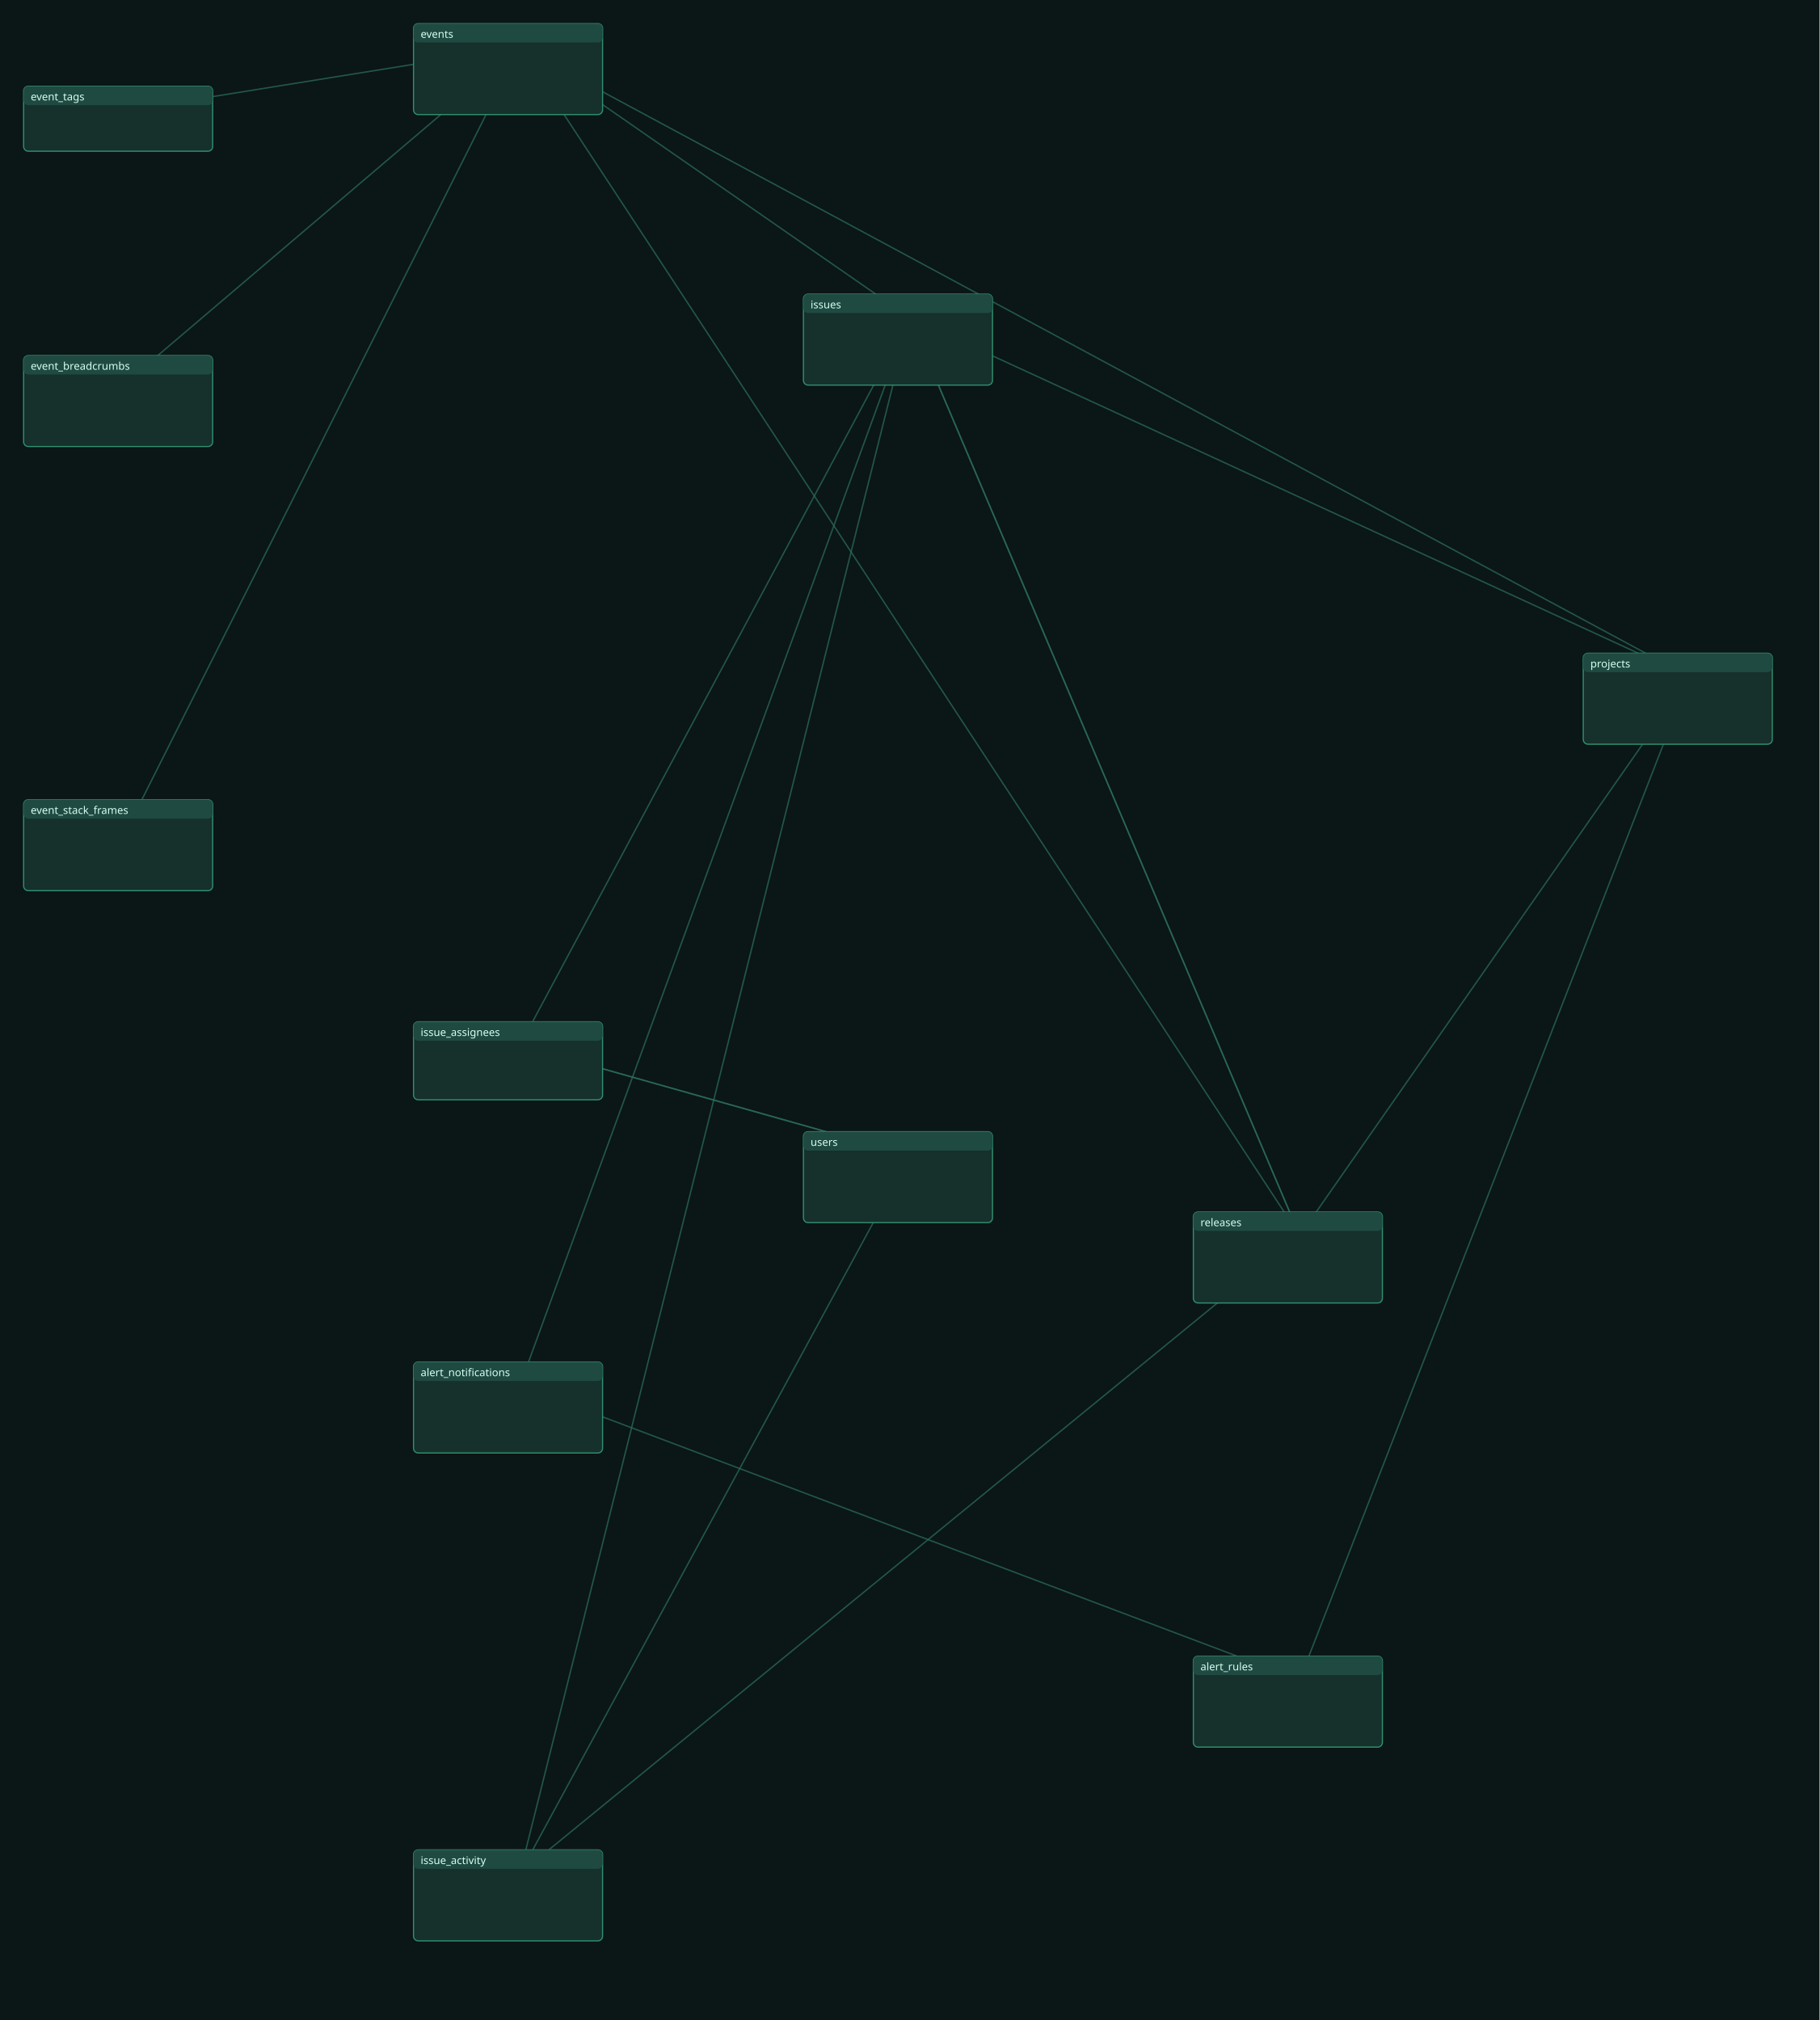
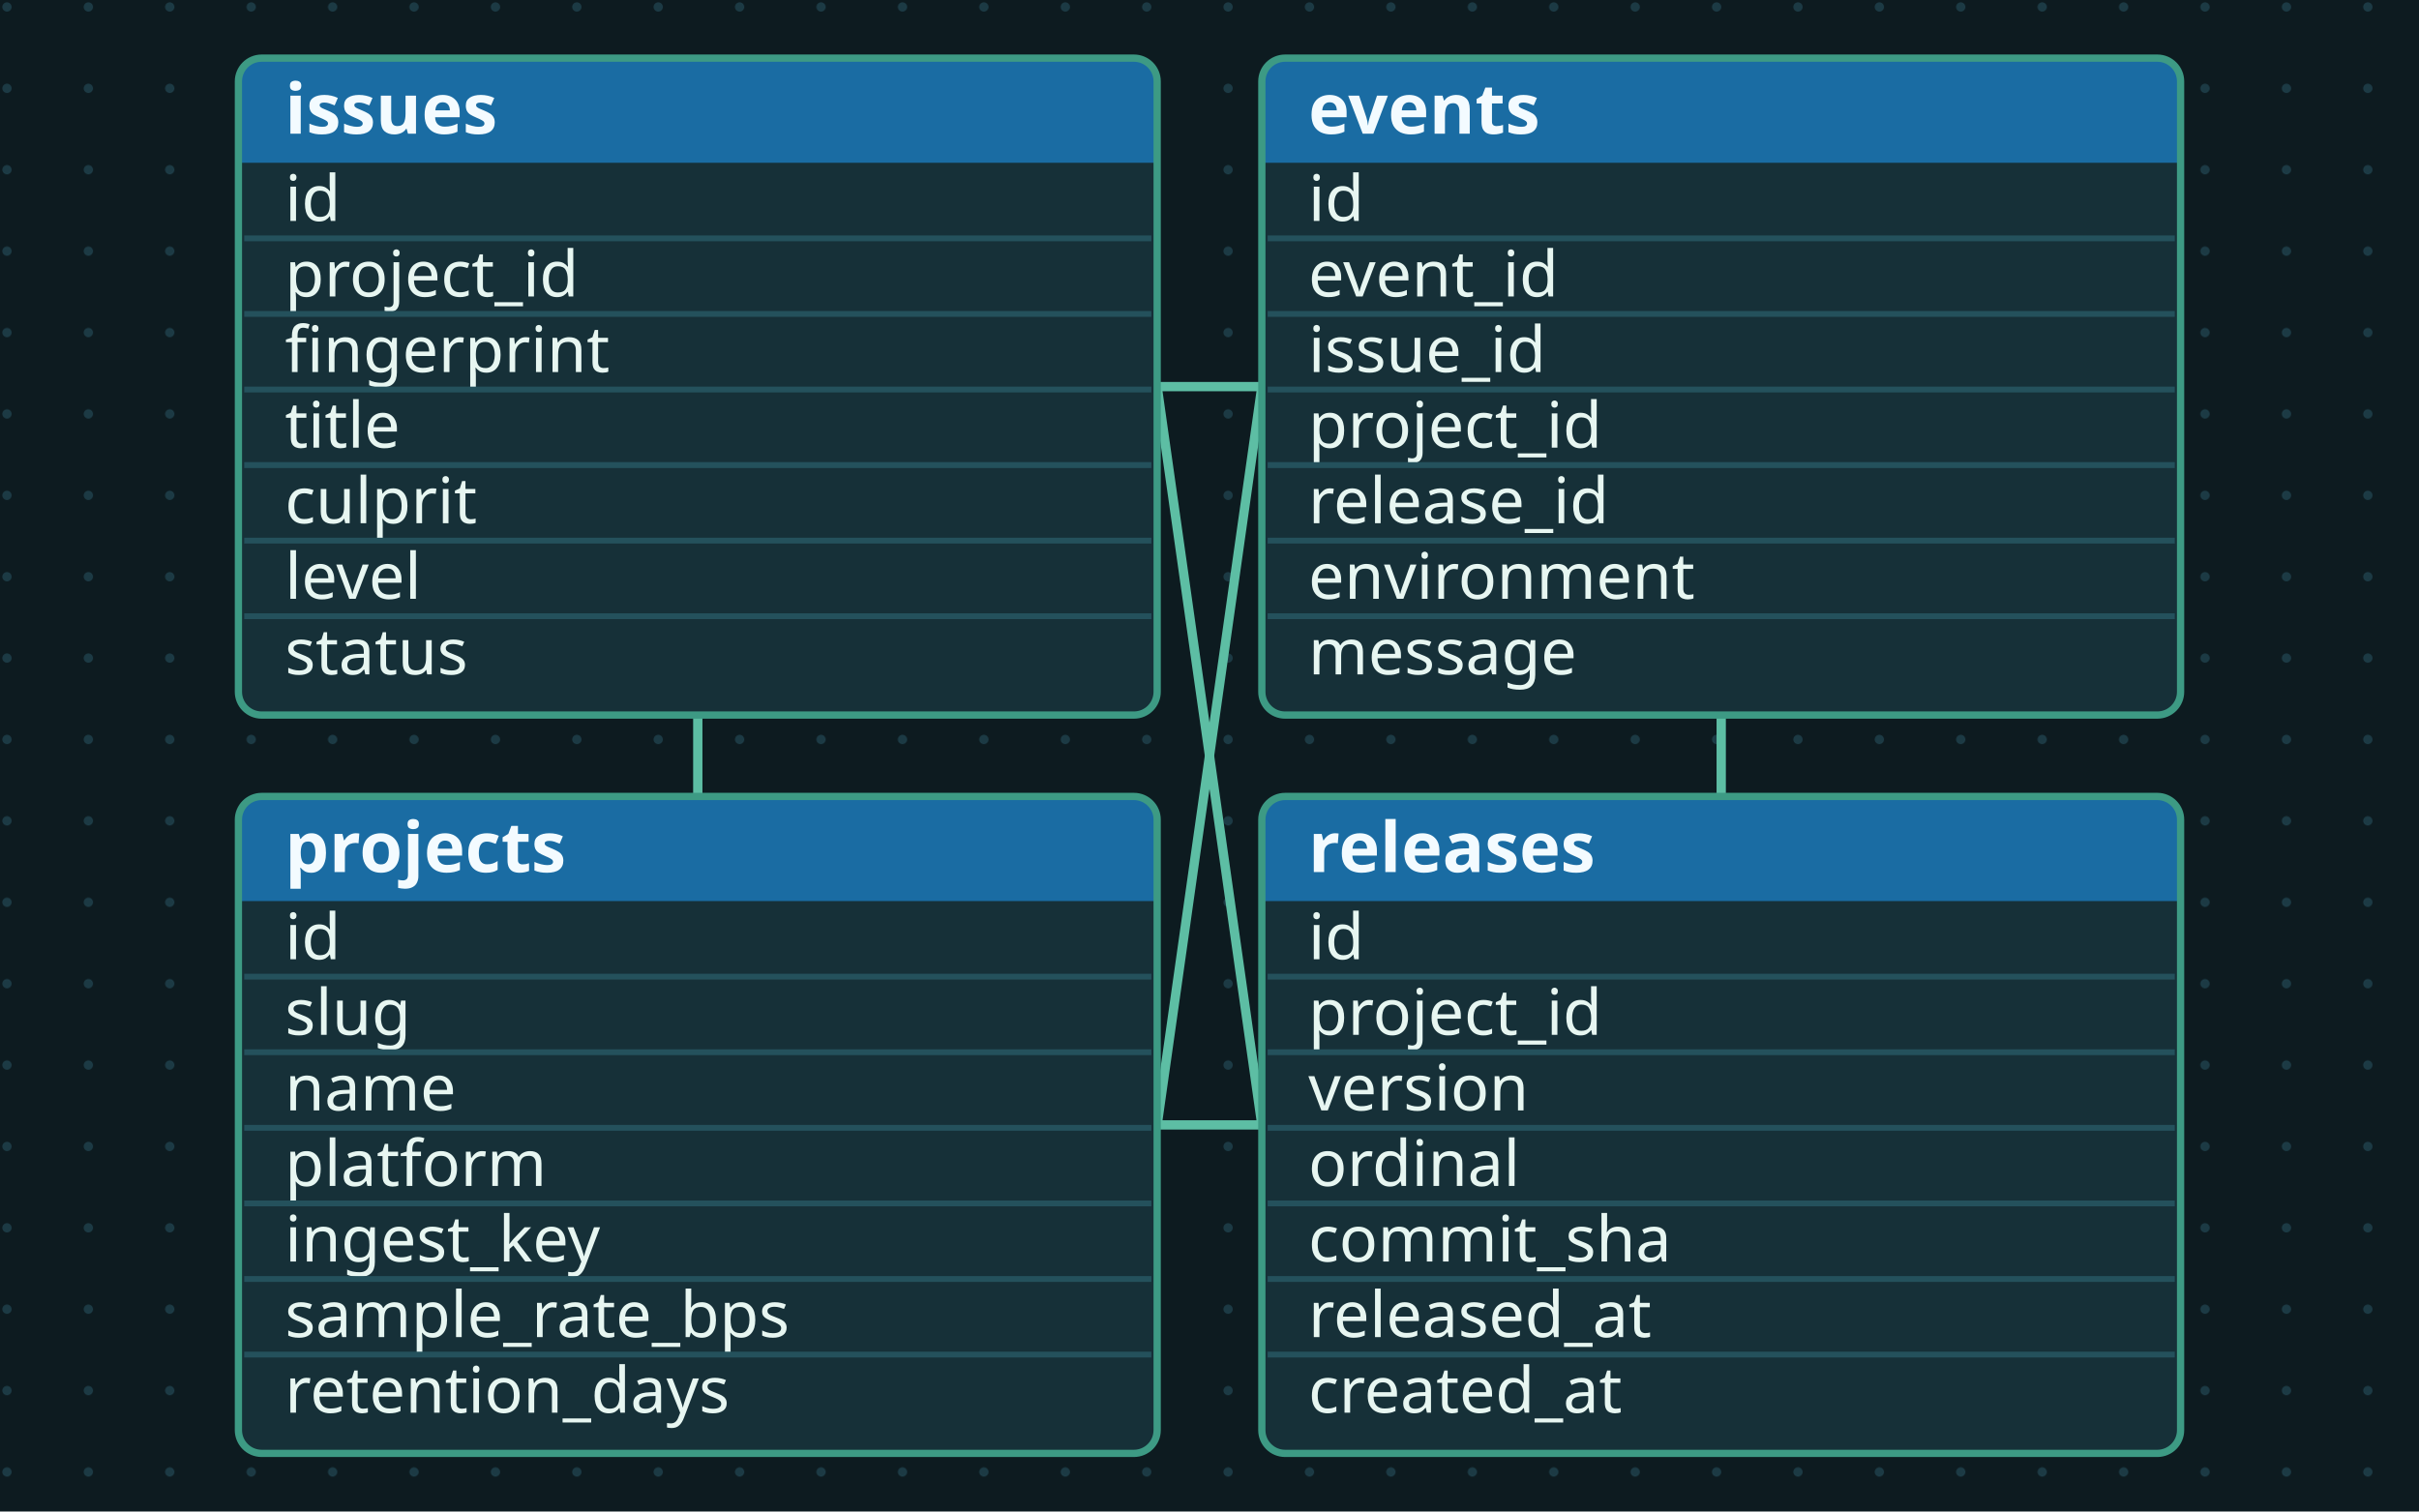
- <svg xmlns="http://www.w3.org/2000/svg" viewBox="0 0 1540 1710" width="1540" height="1710">
-   <rect width="1540" height="1710" fill="#0b1616" />
-   <line x1="1100.0" y1="1046.0" x2="1430.0" y2="573.0" stroke="#2a6b5a" stroke-width="1.2" opacity="0.75" />
-   <line x1="770.0" y1="269.0" x2="1430.0" y2="573.0" stroke="#2a6b5a" stroke-width="1.2" opacity="0.75" />
-   <line x1="770.0" y1="269.0" x2="1100.0" y2="1046.0" stroke="#2a6b5a" stroke-width="1.2" opacity="0.75" />
-   <line x1="770.0" y1="269.0" x2="1100.0" y2="1046.0" stroke="#2a6b5a" stroke-width="1.2" opacity="0.75" />
-   <line x1="440.0" y1="40.0" x2="770.0" y2="269.0" stroke="#2a6b5a" stroke-width="1.2" opacity="0.75" />
-   <line x1="440.0" y1="40.0" x2="1430.0" y2="573.0" stroke="#2a6b5a" stroke-width="1.2" opacity="0.75" />
-   <line x1="440.0" y1="40.0" x2="1100.0" y2="1046.0" stroke="#2a6b5a" stroke-width="1.2" opacity="0.75" />
-   <line x1="110.0" y1="697.0" x2="440.0" y2="40.0" stroke="#2a6b5a" stroke-width="1.2" opacity="0.75" />
-   <line x1="110.0" y1="321.0" x2="440.0" y2="40.0" stroke="#2a6b5a" stroke-width="1.2" opacity="0.75" />
-   <line x1="110.0" y1="93.0" x2="440.0" y2="40.0" stroke="#2a6b5a" stroke-width="1.2" opacity="0.75" />
-   <line x1="440.0" y1="885.0" x2="770.0" y2="269.0" stroke="#2a6b5a" stroke-width="1.2" opacity="0.75" />
-   <line x1="440.0" y1="885.0" x2="770.0" y2="978.0" stroke="#2a6b5a" stroke-width="1.2" opacity="0.75" />
-   <line x1="440.0" y1="885.0" x2="770.0" y2="978.0" stroke="#2a6b5a" stroke-width="1.2" opacity="0.75" />
-   <line x1="1100.0" y1="1422.0" x2="1430.0" y2="573.0" stroke="#2a6b5a" stroke-width="1.2" opacity="0.75" />
-   <line x1="440.0" y1="1173.0" x2="1100.0" y2="1422.0" stroke="#2a6b5a" stroke-width="1.2" opacity="0.75" />
-   <line x1="440.0" y1="1173.0" x2="770.0" y2="269.0" stroke="#2a6b5a" stroke-width="1.2" opacity="0.75" />
-   <line x1="440.0" y1="1586.0" x2="770.0" y2="269.0" stroke="#2a6b5a" stroke-width="1.2" opacity="0.75" />
-   <line x1="440.0" y1="1586.0" x2="770.0" y2="978.0" stroke="#2a6b5a" stroke-width="1.2" opacity="0.75" />
-   <line x1="440.0" y1="1586.0" x2="1100.0" y2="1046.0" stroke="#2a6b5a" stroke-width="1.2" opacity="0.75" />
-   <rect x="680.0" y="958.0" width="160" height="77" rx="4" fill="#16302c" stroke="#2f8f6d" stroke-width="1" />
-   <rect x="680.0" y="958.0" width="160" height="16" rx="4" fill="#1f4a42" />
-   <text x="686.0" y="970.0" fill="#d7fff0" font-size="9" font-family="system-ui,sans-serif">users</text>
-   <rect x="1340.0" y="553.0" width="160" height="77" rx="4" fill="#16302c" stroke="#2f8f6d" stroke-width="1" />
-   <rect x="1340.0" y="553.0" width="160" height="16" rx="4" fill="#1f4a42" />
-   <text x="1346.0" y="565.0" fill="#d7fff0" font-size="9" font-family="system-ui,sans-serif">projects</text>
-   <rect x="1010.0" y="1026.0" width="160" height="77" rx="4" fill="#16302c" stroke="#2f8f6d" stroke-width="1" />
-   <rect x="1010.0" y="1026.0" width="160" height="16" rx="4" fill="#1f4a42" />
-   <text x="1016.0" y="1038.0" fill="#d7fff0" font-size="9" font-family="system-ui,sans-serif">releases</text>
-   <rect x="680.0" y="249.0" width="160" height="77" rx="4" fill="#16302c" stroke="#2f8f6d" stroke-width="1" />
-   <rect x="680.0" y="249.0" width="160" height="16" rx="4" fill="#1f4a42" />
-   <text x="686.0" y="261.0" fill="#d7fff0" font-size="9" font-family="system-ui,sans-serif">issues</text>
-   <rect x="350.0" y="20.0" width="160" height="77" rx="4" fill="#16302c" stroke="#2f8f6d" stroke-width="1" />
-   <rect x="350.0" y="20.0" width="160" height="16" rx="4" fill="#1f4a42" />
-   <text x="356.0" y="32.0" fill="#d7fff0" font-size="9" font-family="system-ui,sans-serif">events</text>
-   <rect x="20.0" y="677.0" width="160" height="77" rx="4" fill="#16302c" stroke="#2f8f6d" stroke-width="1" />
-   <rect x="20.0" y="677.0" width="160" height="16" rx="4" fill="#1f4a42" />
-   <text x="26.0" y="689.0" fill="#d7fff0" font-size="9" font-family="system-ui,sans-serif">event_stack_frames</text>
-   <rect x="20.0" y="301.0" width="160" height="77" rx="4" fill="#16302c" stroke="#2f8f6d" stroke-width="1" />
-   <rect x="20.0" y="301.0" width="160" height="16" rx="4" fill="#1f4a42" />
-   <text x="26.0" y="313.0" fill="#d7fff0" font-size="9" font-family="system-ui,sans-serif">event_breadcrumbs</text>
-   <rect x="20.0" y="73.0" width="160" height="55" rx="4" fill="#16302c" stroke="#2f8f6d" stroke-width="1" />
-   <rect x="20.0" y="73.0" width="160" height="16" rx="4" fill="#1f4a42" />
-   <text x="26.0" y="85.0" fill="#d7fff0" font-size="9" font-family="system-ui,sans-serif">event_tags</text>
-   <rect x="350.0" y="865.0" width="160" height="66" rx="4" fill="#16302c" stroke="#2f8f6d" stroke-width="1" />
-   <rect x="350.0" y="865.0" width="160" height="16" rx="4" fill="#1f4a42" />
-   <text x="356.0" y="877.0" fill="#d7fff0" font-size="9" font-family="system-ui,sans-serif">issue_assignees</text>
-   <rect x="1010.0" y="1402.0" width="160" height="77" rx="4" fill="#16302c" stroke="#2f8f6d" stroke-width="1" />
-   <rect x="1010.0" y="1402.0" width="160" height="16" rx="4" fill="#1f4a42" />
-   <text x="1016.0" y="1414.0" fill="#d7fff0" font-size="9" font-family="system-ui,sans-serif">alert_rules</text>
-   <rect x="350.0" y="1153.0" width="160" height="77" rx="4" fill="#16302c" stroke="#2f8f6d" stroke-width="1" />
-   <rect x="350.0" y="1153.0" width="160" height="16" rx="4" fill="#1f4a42" />
-   <text x="356.0" y="1165.0" fill="#d7fff0" font-size="9" font-family="system-ui,sans-serif">alert_notifications</text>
-   <rect x="350.0" y="1566.0" width="160" height="77" rx="4" fill="#16302c" stroke="#2f8f6d" stroke-width="1" />
-   <rect x="350.0" y="1566.0" width="160" height="16" rx="4" fill="#1f4a42" />
-   <text x="356.0" y="1578.0" fill="#d7fff0" font-size="9" font-family="system-ui,sans-serif">issue_activity</text>
+ <svg xmlns="http://www.w3.org/2000/svg" viewBox="0 0 416.0 260.0" width="416.0" height="260.0">
+   <defs>
+     <pattern id="dots" width="14" height="14" patternUnits="userSpaceOnUse">
+       <circle cx="1.2" cy="1.2" r="0.8" fill="#1c3a44" />
+     </pattern>
+   </defs>
+   <rect width="416.0" height="260.0" fill="#0d1b20" />
+   <rect width="416.0" height="260.0" fill="url(#dots)" />
+   <line x1="217.0" y1="193.5" x2="199.0" y2="193.5" stroke="#5dbea4" stroke-width="1.6" />
+   <line x1="120.0" y1="123.0" x2="120.0" y2="137.0" stroke="#5dbea4" stroke-width="1.6" />
+   <line x1="199.0" y1="66.5" x2="217.0" y2="193.5" stroke="#5dbea4" stroke-width="1.6" />
+   <line x1="217.0" y1="66.5" x2="199.0" y2="66.5" stroke="#5dbea4" stroke-width="1.6" />
+   <line x1="217.0" y1="66.5" x2="199.0" y2="193.5" stroke="#5dbea4" stroke-width="1.6" />
+   <line x1="296.0" y1="123.0" x2="296.0" y2="137.0" stroke="#5dbea4" stroke-width="1.6" />
+   <g>
+     <clipPath id="t0">
+       <rect x="41.0" y="10.0" width="158" height="113.0" rx="4" />
+     </clipPath>
+     <g clip-path="url(#t0)">
+       <rect x="41.0" y="10.0" width="158" height="113.0" fill="#163038" />
+       <rect x="41.0" y="10.0" width="158" height="18" fill="#1a6ca3" />
+       <text x="49.0" y="38.0" fill="#e7f6f1" font-size="11" font-family="ui-sans-serif,system-ui,sans-serif">id</text>
+       <line x1="42.0" y1="41.0" x2="198.0" y2="41.0" stroke="#24515c" stroke-width="1" />
+       <text x="49.0" y="51.0" fill="#e7f6f1" font-size="11" font-family="ui-sans-serif,system-ui,sans-serif">project_id</text>
+       <line x1="42.0" y1="54.0" x2="198.0" y2="54.0" stroke="#24515c" stroke-width="1" />
+       <text x="49.0" y="64.0" fill="#e7f6f1" font-size="11" font-family="ui-sans-serif,system-ui,sans-serif">fingerprint</text>
+       <line x1="42.0" y1="67.0" x2="198.0" y2="67.0" stroke="#24515c" stroke-width="1" />
+       <text x="49.0" y="77.0" fill="#e7f6f1" font-size="11" font-family="ui-sans-serif,system-ui,sans-serif">title</text>
+       <line x1="42.0" y1="80.0" x2="198.0" y2="80.0" stroke="#24515c" stroke-width="1" />
+       <text x="49.0" y="90.0" fill="#e7f6f1" font-size="11" font-family="ui-sans-serif,system-ui,sans-serif">culprit</text>
+       <line x1="42.0" y1="93.0" x2="198.0" y2="93.0" stroke="#24515c" stroke-width="1" />
+       <text x="49.0" y="103.0" fill="#e7f6f1" font-size="11" font-family="ui-sans-serif,system-ui,sans-serif">level</text>
+       <line x1="42.0" y1="106.0" x2="198.0" y2="106.0" stroke="#24515c" stroke-width="1" />
+       <text x="49.0" y="116.0" fill="#e7f6f1" font-size="11" font-family="ui-sans-serif,system-ui,sans-serif">status</text>
+     </g>
+     <rect x="41.0" y="10.0" width="158" height="113.0" rx="4" fill="none" stroke="#3d9a84" stroke-width="1.25" />
+     <text x="49.0" y="23.0" fill="#f3fbff" font-size="12" font-weight="650" font-family="ui-sans-serif,system-ui,sans-serif">issues</text>
+   </g>
+   <g>
+     <clipPath id="t1">
+       <rect x="217.0" y="10.0" width="158" height="113.0" rx="4" />
+     </clipPath>
+     <g clip-path="url(#t1)">
+       <rect x="217.0" y="10.0" width="158" height="113.0" fill="#163038" />
+       <rect x="217.0" y="10.0" width="158" height="18" fill="#1a6ca3" />
+       <text x="225.0" y="38.0" fill="#e7f6f1" font-size="11" font-family="ui-sans-serif,system-ui,sans-serif">id</text>
+       <line x1="218.0" y1="41.0" x2="374.0" y2="41.0" stroke="#24515c" stroke-width="1" />
+       <text x="225.0" y="51.0" fill="#e7f6f1" font-size="11" font-family="ui-sans-serif,system-ui,sans-serif">event_id</text>
+       <line x1="218.0" y1="54.0" x2="374.0" y2="54.0" stroke="#24515c" stroke-width="1" />
+       <text x="225.0" y="64.0" fill="#e7f6f1" font-size="11" font-family="ui-sans-serif,system-ui,sans-serif">issue_id</text>
+       <line x1="218.0" y1="67.0" x2="374.0" y2="67.0" stroke="#24515c" stroke-width="1" />
+       <text x="225.0" y="77.0" fill="#e7f6f1" font-size="11" font-family="ui-sans-serif,system-ui,sans-serif">project_id</text>
+       <line x1="218.0" y1="80.0" x2="374.0" y2="80.0" stroke="#24515c" stroke-width="1" />
+       <text x="225.0" y="90.0" fill="#e7f6f1" font-size="11" font-family="ui-sans-serif,system-ui,sans-serif">release_id</text>
+       <line x1="218.0" y1="93.0" x2="374.0" y2="93.0" stroke="#24515c" stroke-width="1" />
+       <text x="225.0" y="103.0" fill="#e7f6f1" font-size="11" font-family="ui-sans-serif,system-ui,sans-serif">environment</text>
+       <line x1="218.0" y1="106.0" x2="374.0" y2="106.0" stroke="#24515c" stroke-width="1" />
+       <text x="225.0" y="116.0" fill="#e7f6f1" font-size="11" font-family="ui-sans-serif,system-ui,sans-serif">message</text>
+     </g>
+     <rect x="217.0" y="10.0" width="158" height="113.0" rx="4" fill="none" stroke="#3d9a84" stroke-width="1.25" />
+     <text x="225.0" y="23.0" fill="#f3fbff" font-size="12" font-weight="650" font-family="ui-sans-serif,system-ui,sans-serif">events</text>
+   </g>
+   <g>
+     <clipPath id="t2">
+       <rect x="41.0" y="137.0" width="158" height="113.0" rx="4" />
+     </clipPath>
+     <g clip-path="url(#t2)">
+       <rect x="41.0" y="137.0" width="158" height="113.0" fill="#163038" />
+       <rect x="41.0" y="137.0" width="158" height="18" fill="#1a6ca3" />
+       <text x="49.0" y="165.0" fill="#e7f6f1" font-size="11" font-family="ui-sans-serif,system-ui,sans-serif">id</text>
+       <line x1="42.0" y1="168.0" x2="198.0" y2="168.0" stroke="#24515c" stroke-width="1" />
+       <text x="49.0" y="178.0" fill="#e7f6f1" font-size="11" font-family="ui-sans-serif,system-ui,sans-serif">slug</text>
+       <line x1="42.0" y1="181.0" x2="198.0" y2="181.0" stroke="#24515c" stroke-width="1" />
+       <text x="49.0" y="191.0" fill="#e7f6f1" font-size="11" font-family="ui-sans-serif,system-ui,sans-serif">name</text>
+       <line x1="42.0" y1="194.0" x2="198.0" y2="194.0" stroke="#24515c" stroke-width="1" />
+       <text x="49.0" y="204.0" fill="#e7f6f1" font-size="11" font-family="ui-sans-serif,system-ui,sans-serif">platform</text>
+       <line x1="42.0" y1="207.0" x2="198.0" y2="207.0" stroke="#24515c" stroke-width="1" />
+       <text x="49.0" y="217.0" fill="#e7f6f1" font-size="11" font-family="ui-sans-serif,system-ui,sans-serif">ingest_key</text>
+       <line x1="42.0" y1="220.0" x2="198.0" y2="220.0" stroke="#24515c" stroke-width="1" />
+       <text x="49.0" y="230.0" fill="#e7f6f1" font-size="11" font-family="ui-sans-serif,system-ui,sans-serif">sample_rate_bps</text>
+       <line x1="42.0" y1="233.0" x2="198.0" y2="233.0" stroke="#24515c" stroke-width="1" />
+       <text x="49.0" y="243.0" fill="#e7f6f1" font-size="11" font-family="ui-sans-serif,system-ui,sans-serif">retention_days</text>
+     </g>
+     <rect x="41.0" y="137.0" width="158" height="113.0" rx="4" fill="none" stroke="#3d9a84" stroke-width="1.25" />
+     <text x="49.0" y="150.0" fill="#f3fbff" font-size="12" font-weight="650" font-family="ui-sans-serif,system-ui,sans-serif">projects</text>
+   </g>
+   <g>
+     <clipPath id="t3">
+       <rect x="217.0" y="137.0" width="158" height="113.0" rx="4" />
+     </clipPath>
+     <g clip-path="url(#t3)">
+       <rect x="217.0" y="137.0" width="158" height="113.0" fill="#163038" />
+       <rect x="217.0" y="137.0" width="158" height="18" fill="#1a6ca3" />
+       <text x="225.0" y="165.0" fill="#e7f6f1" font-size="11" font-family="ui-sans-serif,system-ui,sans-serif">id</text>
+       <line x1="218.0" y1="168.0" x2="374.0" y2="168.0" stroke="#24515c" stroke-width="1" />
+       <text x="225.0" y="178.0" fill="#e7f6f1" font-size="11" font-family="ui-sans-serif,system-ui,sans-serif">project_id</text>
+       <line x1="218.0" y1="181.0" x2="374.0" y2="181.0" stroke="#24515c" stroke-width="1" />
+       <text x="225.0" y="191.0" fill="#e7f6f1" font-size="11" font-family="ui-sans-serif,system-ui,sans-serif">version</text>
+       <line x1="218.0" y1="194.0" x2="374.0" y2="194.0" stroke="#24515c" stroke-width="1" />
+       <text x="225.0" y="204.0" fill="#e7f6f1" font-size="11" font-family="ui-sans-serif,system-ui,sans-serif">ordinal</text>
+       <line x1="218.0" y1="207.0" x2="374.0" y2="207.0" stroke="#24515c" stroke-width="1" />
+       <text x="225.0" y="217.0" fill="#e7f6f1" font-size="11" font-family="ui-sans-serif,system-ui,sans-serif">commit_sha</text>
+       <line x1="218.0" y1="220.0" x2="374.0" y2="220.0" stroke="#24515c" stroke-width="1" />
+       <text x="225.0" y="230.0" fill="#e7f6f1" font-size="11" font-family="ui-sans-serif,system-ui,sans-serif">released_at</text>
+       <line x1="218.0" y1="233.0" x2="374.0" y2="233.0" stroke="#24515c" stroke-width="1" />
+       <text x="225.0" y="243.0" fill="#e7f6f1" font-size="11" font-family="ui-sans-serif,system-ui,sans-serif">created_at</text>
+     </g>
+     <rect x="217.0" y="137.0" width="158" height="113.0" rx="4" fill="none" stroke="#3d9a84" stroke-width="1.25" />
+     <text x="225.0" y="150.0" fill="#f3fbff" font-size="12" font-weight="650" font-family="ui-sans-serif,system-ui,sans-serif">releases</text>
+   </g>
</svg>
